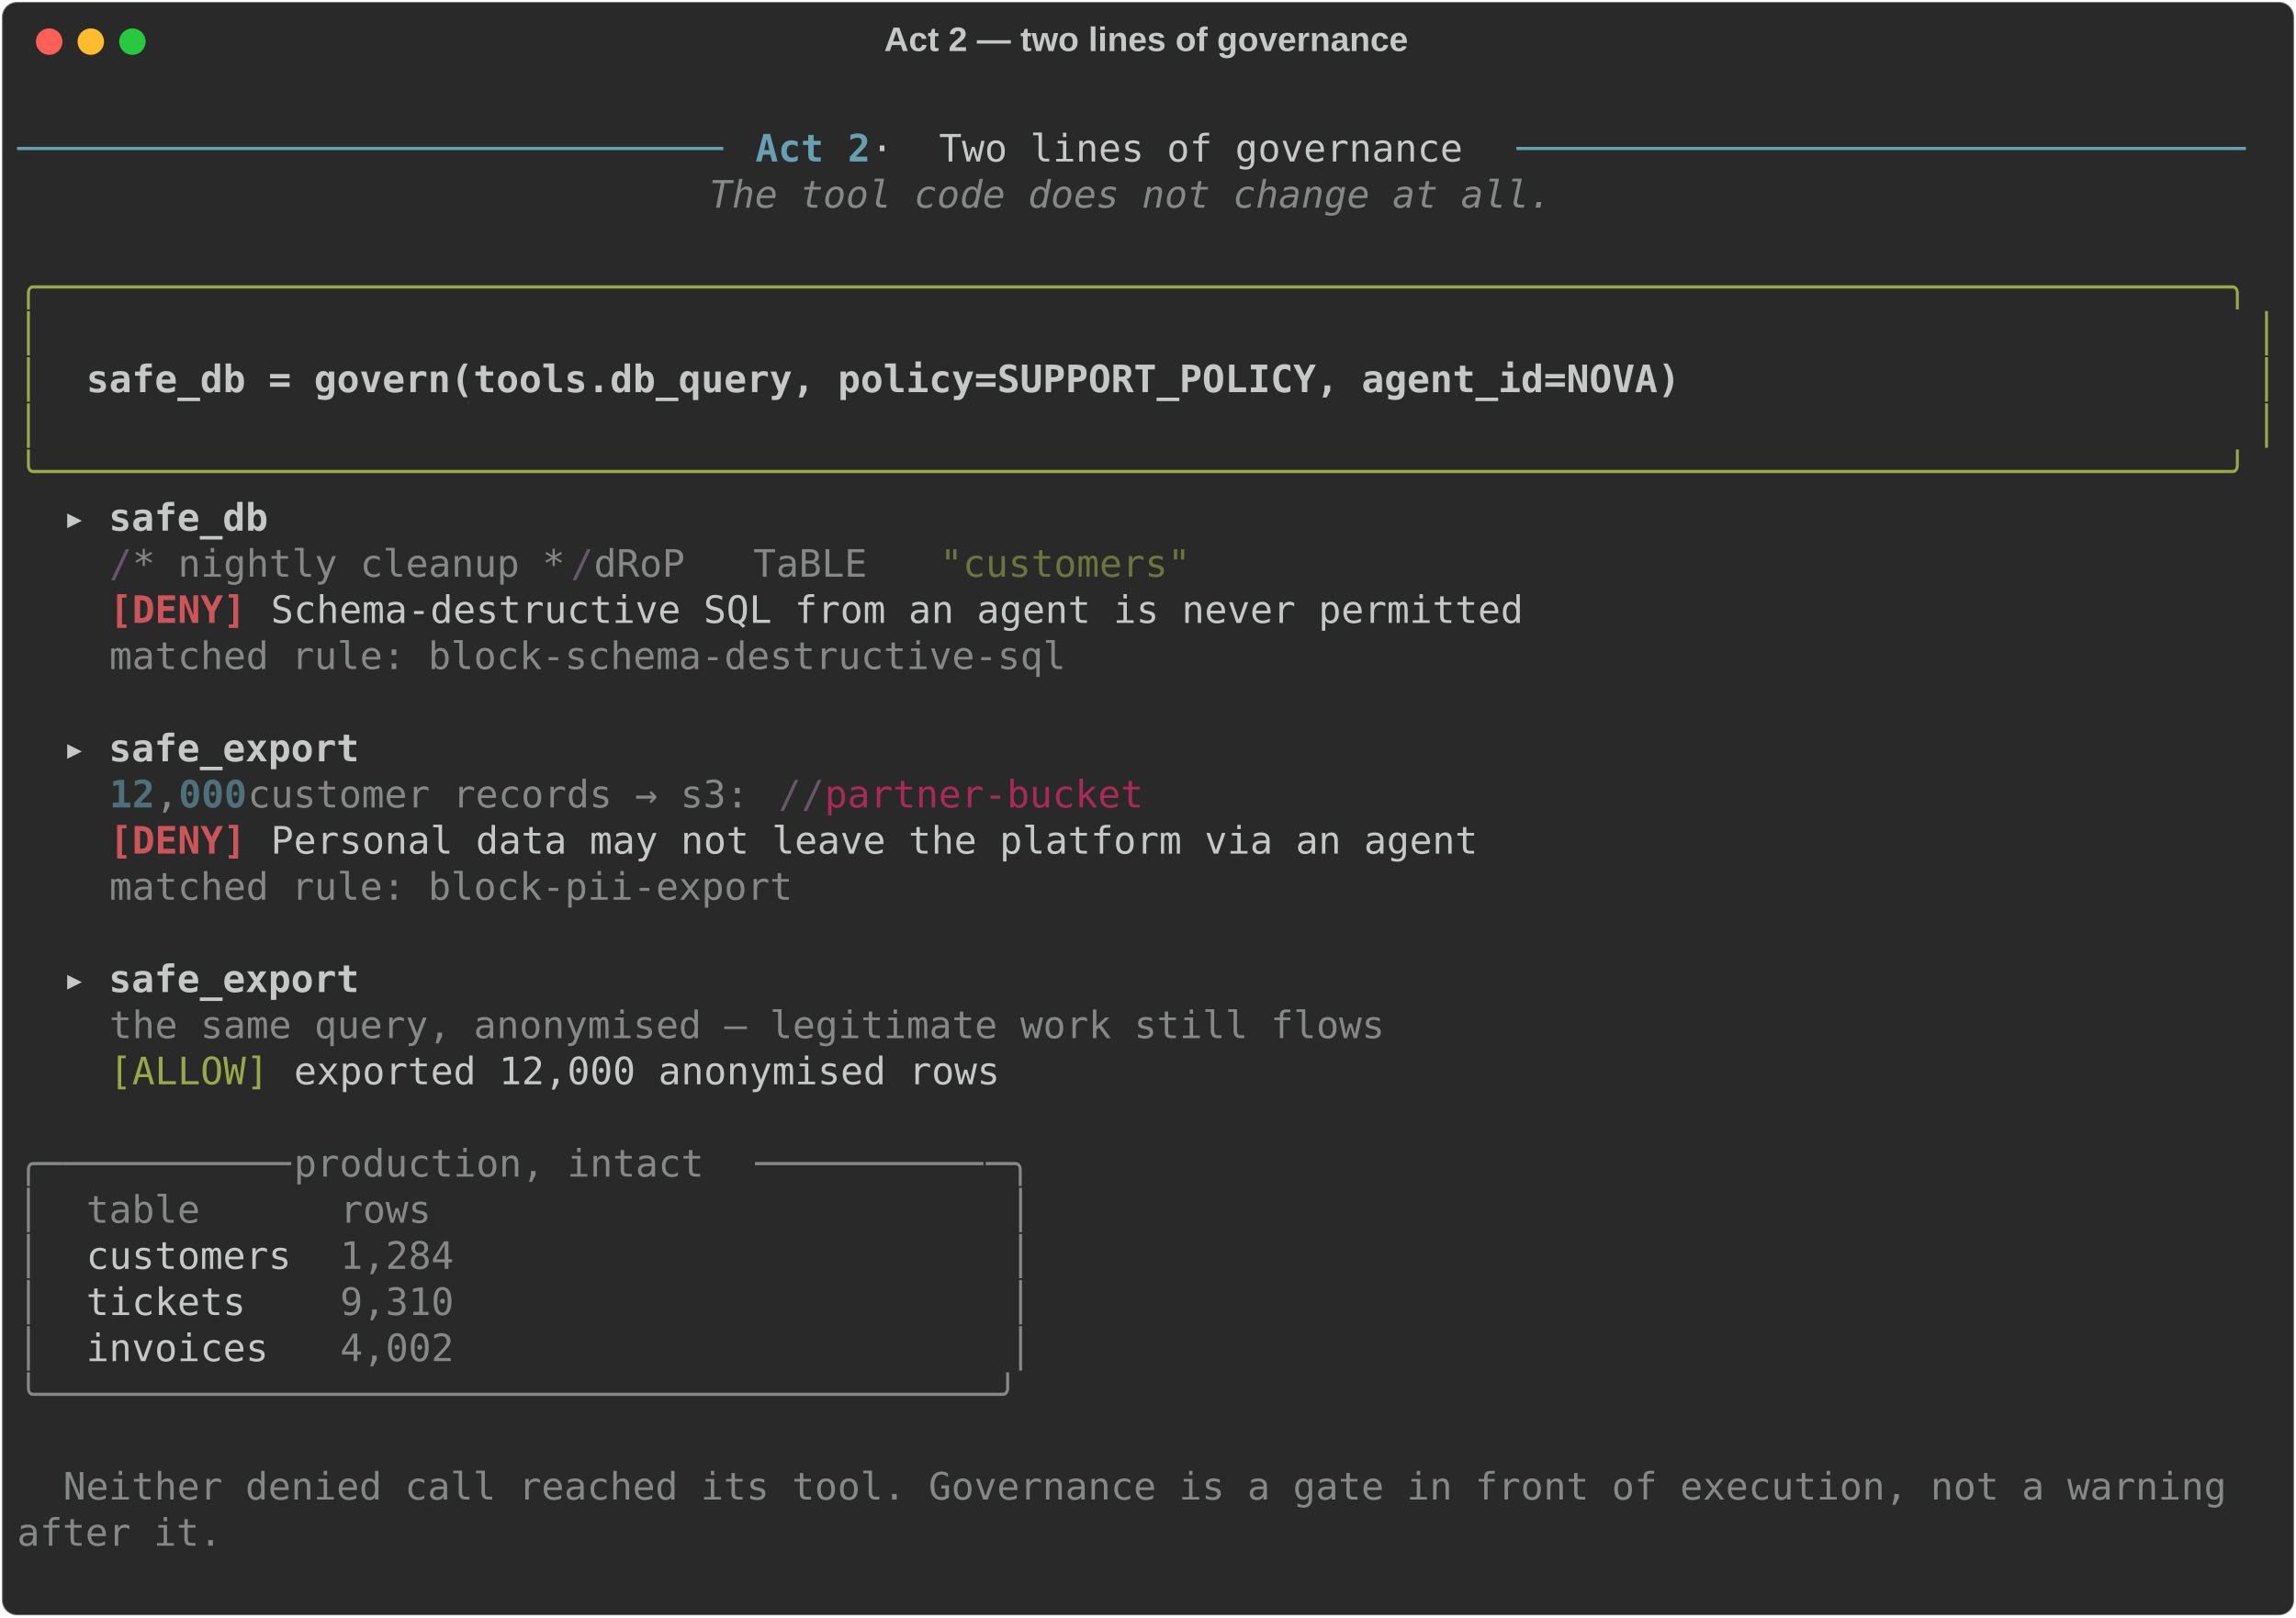
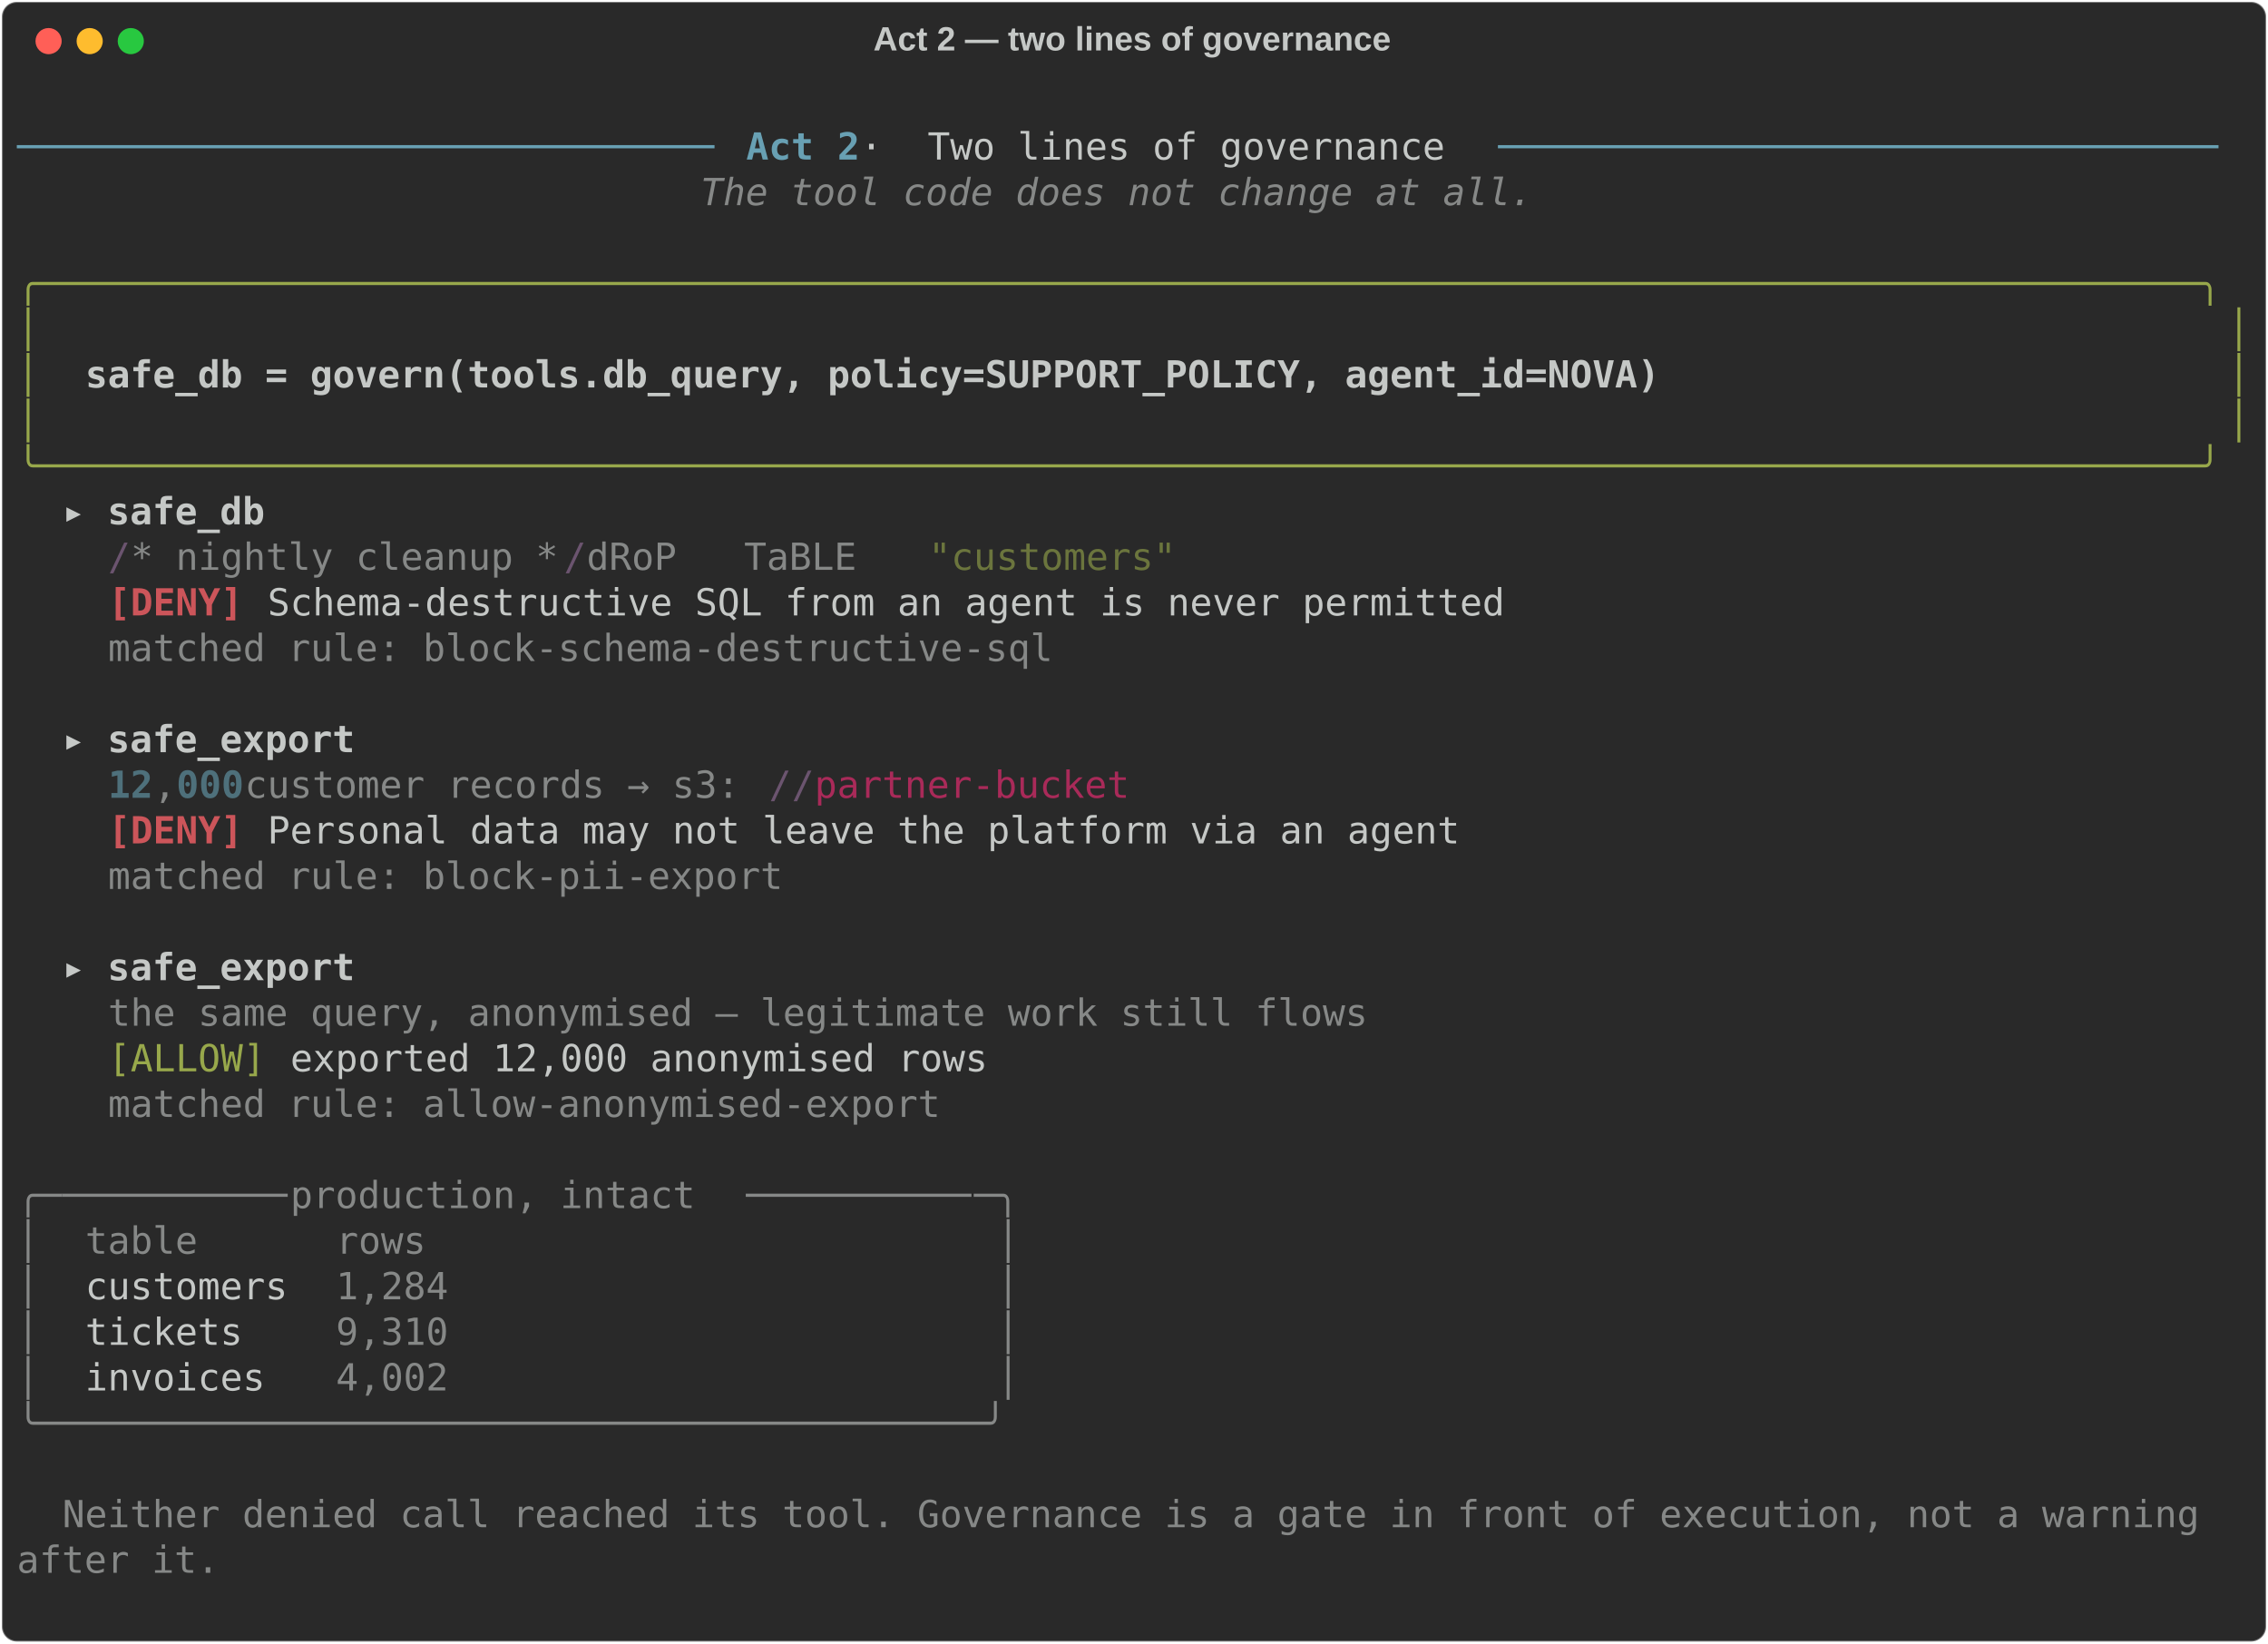
- <svg xmlns="http://www.w3.org/2000/svg" class="rich-terminal" viewBox="0 0 1214 855.2">
+ <svg xmlns="http://www.w3.org/2000/svg" class="rich-terminal" viewBox="0 0 1214 879.6">
  <style>

    @font-face {
        font-family: "Fira Code";
        src: local("FiraCode-Regular"),
                url("https://cdnjs.cloudflare.com/ajax/libs/firacode/6.2.0/woff2/FiraCode-Regular.woff2") format("woff2"),
                url("https://cdnjs.cloudflare.com/ajax/libs/firacode/6.2.0/woff/FiraCode-Regular.woff") format("woff");
        font-style: normal;
        font-weight: 400;
    }
    @font-face {
        font-family: "Fira Code";
        src: local("FiraCode-Bold"),
                url("https://cdnjs.cloudflare.com/ajax/libs/firacode/6.2.0/woff2/FiraCode-Bold.woff2") format("woff2"),
                url("https://cdnjs.cloudflare.com/ajax/libs/firacode/6.2.0/woff/FiraCode-Bold.woff") format("woff");
        font-style: bold;
        font-weight: 700;
    }

-     .terminal-895207934-matrix {
+     .terminal-3290033515-matrix {
        font-family: Fira Code, monospace;
        font-size: 20px;
        line-height: 24.4px;
        font-variant-east-asian: full-width;
    }

-     .terminal-895207934-title {
+     .terminal-3290033515-title {
        font-size: 18px;
        font-weight: bold;
        font-family: arial;
    }

-     .terminal-895207934-r1 { fill: #c5c8c6 }
- .terminal-895207934-r2 { fill: #68a0b3 }
- .terminal-895207934-r3 { fill: #68a0b3;font-weight: bold }
- .terminal-895207934-r4 { fill: #868887;font-style: italic; }
- .terminal-895207934-r5 { fill: #98a84b }
- .terminal-895207934-r6 { fill: #c5c8c6;font-weight: bold }
- .terminal-895207934-r7 { fill: #6b546f }
- .terminal-895207934-r8 { fill: #868887 }
- .terminal-895207934-r9 { fill: #6b753d }
- .terminal-895207934-r10 { fill: #cc555a;font-weight: bold }
- .terminal-895207934-r11 { fill: #4e707b;font-weight: bold }
- .terminal-895207934-r12 { fill: #a92a59 }
+     .terminal-3290033515-r1 { fill: #c5c8c6 }
+ .terminal-3290033515-r2 { fill: #68a0b3 }
+ .terminal-3290033515-r3 { fill: #68a0b3;font-weight: bold }
+ .terminal-3290033515-r4 { fill: #868887;font-style: italic; }
+ .terminal-3290033515-r5 { fill: #98a84b }
+ .terminal-3290033515-r6 { fill: #c5c8c6;font-weight: bold }
+ .terminal-3290033515-r7 { fill: #6b546f }
+ .terminal-3290033515-r8 { fill: #868887 }
+ .terminal-3290033515-r9 { fill: #6b753d }
+ .terminal-3290033515-r10 { fill: #cc555a;font-weight: bold }
+ .terminal-3290033515-r11 { fill: #4e707b;font-weight: bold }
+ .terminal-3290033515-r12 { fill: #a92a59 }
    </style>
  <defs>
-     <clipPath id="terminal-895207934-clip-terminal">
-       <rect x="0" y="0" width="1194.6" height="804.2" />
-     </clipPath>
-     <clipPath id="terminal-895207934-line-0">
+     <clipPath id="terminal-3290033515-clip-terminal">
+       <rect x="0" y="0" width="1194.6" height="828.6" />
+     </clipPath>
+     <clipPath id="terminal-3290033515-line-0">
      <rect x="0" y="1.5" width="1195.6" height="24.65" />
    </clipPath>
-     <clipPath id="terminal-895207934-line-1">
+     <clipPath id="terminal-3290033515-line-1">
      <rect x="0" y="25.9" width="1195.6" height="24.65" />
    </clipPath>
-     <clipPath id="terminal-895207934-line-2">
+     <clipPath id="terminal-3290033515-line-2">
      <rect x="0" y="50.3" width="1195.6" height="24.65" />
    </clipPath>
-     <clipPath id="terminal-895207934-line-3">
+     <clipPath id="terminal-3290033515-line-3">
      <rect x="0" y="74.7" width="1195.6" height="24.65" />
    </clipPath>
-     <clipPath id="terminal-895207934-line-4">
+     <clipPath id="terminal-3290033515-line-4">
      <rect x="0" y="99.1" width="1195.6" height="24.65" />
    </clipPath>
-     <clipPath id="terminal-895207934-line-5">
+     <clipPath id="terminal-3290033515-line-5">
      <rect x="0" y="123.5" width="1195.6" height="24.65" />
    </clipPath>
-     <clipPath id="terminal-895207934-line-6">
+     <clipPath id="terminal-3290033515-line-6">
      <rect x="0" y="147.9" width="1195.6" height="24.65" />
    </clipPath>
-     <clipPath id="terminal-895207934-line-7">
+     <clipPath id="terminal-3290033515-line-7">
      <rect x="0" y="172.3" width="1195.6" height="24.65" />
    </clipPath>
-     <clipPath id="terminal-895207934-line-8">
+     <clipPath id="terminal-3290033515-line-8">
      <rect x="0" y="196.7" width="1195.6" height="24.65" />
    </clipPath>
-     <clipPath id="terminal-895207934-line-9">
+     <clipPath id="terminal-3290033515-line-9">
      <rect x="0" y="221.1" width="1195.6" height="24.65" />
    </clipPath>
-     <clipPath id="terminal-895207934-line-10">
+     <clipPath id="terminal-3290033515-line-10">
      <rect x="0" y="245.5" width="1195.6" height="24.65" />
    </clipPath>
-     <clipPath id="terminal-895207934-line-11">
+     <clipPath id="terminal-3290033515-line-11">
      <rect x="0" y="269.9" width="1195.6" height="24.65" />
    </clipPath>
-     <clipPath id="terminal-895207934-line-12">
+     <clipPath id="terminal-3290033515-line-12">
      <rect x="0" y="294.3" width="1195.6" height="24.65" />
    </clipPath>
-     <clipPath id="terminal-895207934-line-13">
+     <clipPath id="terminal-3290033515-line-13">
      <rect x="0" y="318.7" width="1195.6" height="24.65" />
    </clipPath>
-     <clipPath id="terminal-895207934-line-14">
+     <clipPath id="terminal-3290033515-line-14">
      <rect x="0" y="343.1" width="1195.6" height="24.65" />
    </clipPath>
-     <clipPath id="terminal-895207934-line-15">
+     <clipPath id="terminal-3290033515-line-15">
      <rect x="0" y="367.5" width="1195.6" height="24.65" />
    </clipPath>
-     <clipPath id="terminal-895207934-line-16">
+     <clipPath id="terminal-3290033515-line-16">
      <rect x="0" y="391.9" width="1195.6" height="24.65" />
    </clipPath>
-     <clipPath id="terminal-895207934-line-17">
+     <clipPath id="terminal-3290033515-line-17">
      <rect x="0" y="416.3" width="1195.6" height="24.65" />
    </clipPath>
-     <clipPath id="terminal-895207934-line-18">
+     <clipPath id="terminal-3290033515-line-18">
      <rect x="0" y="440.7" width="1195.6" height="24.65" />
    </clipPath>
-     <clipPath id="terminal-895207934-line-19">
+     <clipPath id="terminal-3290033515-line-19">
      <rect x="0" y="465.1" width="1195.6" height="24.65" />
    </clipPath>
-     <clipPath id="terminal-895207934-line-20">
+     <clipPath id="terminal-3290033515-line-20">
      <rect x="0" y="489.5" width="1195.6" height="24.65" />
    </clipPath>
-     <clipPath id="terminal-895207934-line-21">
+     <clipPath id="terminal-3290033515-line-21">
      <rect x="0" y="513.9" width="1195.6" height="24.65" />
    </clipPath>
-     <clipPath id="terminal-895207934-line-22">
+     <clipPath id="terminal-3290033515-line-22">
      <rect x="0" y="538.3" width="1195.6" height="24.65" />
    </clipPath>
-     <clipPath id="terminal-895207934-line-23">
+     <clipPath id="terminal-3290033515-line-23">
      <rect x="0" y="562.7" width="1195.6" height="24.65" />
    </clipPath>
-     <clipPath id="terminal-895207934-line-24">
+     <clipPath id="terminal-3290033515-line-24">
      <rect x="0" y="587.1" width="1195.6" height="24.65" />
    </clipPath>
-     <clipPath id="terminal-895207934-line-25">
+     <clipPath id="terminal-3290033515-line-25">
      <rect x="0" y="611.5" width="1195.6" height="24.65" />
    </clipPath>
-     <clipPath id="terminal-895207934-line-26">
+     <clipPath id="terminal-3290033515-line-26">
      <rect x="0" y="635.9" width="1195.6" height="24.65" />
    </clipPath>
-     <clipPath id="terminal-895207934-line-27">
+     <clipPath id="terminal-3290033515-line-27">
      <rect x="0" y="660.3" width="1195.6" height="24.65" />
    </clipPath>
-     <clipPath id="terminal-895207934-line-28">
+     <clipPath id="terminal-3290033515-line-28">
      <rect x="0" y="684.7" width="1195.6" height="24.65" />
    </clipPath>
-     <clipPath id="terminal-895207934-line-29">
+     <clipPath id="terminal-3290033515-line-29">
      <rect x="0" y="709.1" width="1195.6" height="24.65" />
    </clipPath>
-     <clipPath id="terminal-895207934-line-30">
+     <clipPath id="terminal-3290033515-line-30">
      <rect x="0" y="733.5" width="1195.6" height="24.65" />
    </clipPath>
-     <clipPath id="terminal-895207934-line-31">
+     <clipPath id="terminal-3290033515-line-31">
      <rect x="0" y="757.9" width="1195.6" height="24.65" />
    </clipPath>
+     <clipPath id="terminal-3290033515-line-32">
+       <rect x="0" y="782.3" width="1195.6" height="24.65" />
+     </clipPath>
  </defs>
-   <rect fill="#292929" stroke="rgba(255,255,255,0.35)" stroke-width="1" x="1" y="1" width="1212" height="853.2" rx="8" />
-   <text class="terminal-895207934-title" fill="#c5c8c6" text-anchor="middle" x="606" y="27">Act 2 — two lines of governance</text>
+   <rect fill="#292929" stroke="rgba(255,255,255,0.35)" stroke-width="1" x="1" y="1" width="1212" height="877.6" rx="8" />
+   <text class="terminal-3290033515-title" fill="#c5c8c6" text-anchor="middle" x="606" y="27">Act 2 — two lines of governance</text>
  <g transform="translate(26,22)">
    <circle cx="0" cy="0" r="7" fill="#ff5f57" />
    <circle cx="22" cy="0" r="7" fill="#febc2e" />
    <circle cx="44" cy="0" r="7" fill="#28c840" />
  </g>
-   <g transform="translate(9, 41)" clip-path="url(#terminal-895207934-clip-terminal)">
-     <g class="terminal-895207934-matrix">
-       <text class="terminal-895207934-r1" x="1195.6" y="20" textLength="12.2" clip-path="url(#terminal-895207934-line-0)">
- </text>
-       <text class="terminal-895207934-r2" x="0" y="44.4" textLength="390.4" clip-path="url(#terminal-895207934-line-1)">─────────────────────────────── </text>
-       <text class="terminal-895207934-r3" x="390.4" y="44.4" textLength="48.8" clip-path="url(#terminal-895207934-line-1)">Act </text>
-       <text class="terminal-895207934-r3" x="439.2" y="44.4" textLength="12.2" clip-path="url(#terminal-895207934-line-1)">2</text>
-       <text class="terminal-895207934-r1" x="451.4" y="44.4" textLength="341.6" clip-path="url(#terminal-895207934-line-1)">  ·  Two lines of governance</text>
-       <text class="terminal-895207934-r2" x="793" y="44.4" textLength="402.6" clip-path="url(#terminal-895207934-line-1)"> ────────────────────────────────</text>
-       <text class="terminal-895207934-r1" x="1195.6" y="44.4" textLength="12.2" clip-path="url(#terminal-895207934-line-1)">
- </text>
-       <text class="terminal-895207934-r4" x="366" y="68.8" textLength="451.4" clip-path="url(#terminal-895207934-line-2)">The tool code does not change at all.</text>
-       <text class="terminal-895207934-r1" x="1195.6" y="68.8" textLength="12.2" clip-path="url(#terminal-895207934-line-2)">
- </text>
-       <text class="terminal-895207934-r1" x="1195.6" y="93.2" textLength="12.2" clip-path="url(#terminal-895207934-line-3)">
- </text>
-       <text class="terminal-895207934-r5" x="0" y="117.6" textLength="1195.6" clip-path="url(#terminal-895207934-line-4)">╭────────────────────────────────────────────────────────────────────────────────────────────────╮</text>
-       <text class="terminal-895207934-r1" x="1195.6" y="117.6" textLength="12.2" clip-path="url(#terminal-895207934-line-4)">
- </text>
-       <text class="terminal-895207934-r5" x="0" y="142" textLength="12.2" clip-path="url(#terminal-895207934-line-5)">│</text>
-       <text class="terminal-895207934-r5" x="1183.4" y="142" textLength="12.2" clip-path="url(#terminal-895207934-line-5)">│</text>
-       <text class="terminal-895207934-r1" x="1195.6" y="142" textLength="12.2" clip-path="url(#terminal-895207934-line-5)">
- </text>
-       <text class="terminal-895207934-r5" x="0" y="166.4" textLength="12.2" clip-path="url(#terminal-895207934-line-6)">│</text>
-       <text class="terminal-895207934-r6" x="36.6" y="166.4" textLength="854" clip-path="url(#terminal-895207934-line-6)">safe_db = govern(tools.db_query, policy=SUPPORT_POLICY, agent_id=NOVA)</text>
-       <text class="terminal-895207934-r5" x="1183.4" y="166.4" textLength="12.2" clip-path="url(#terminal-895207934-line-6)">│</text>
-       <text class="terminal-895207934-r1" x="1195.6" y="166.4" textLength="12.2" clip-path="url(#terminal-895207934-line-6)">
- </text>
-       <text class="terminal-895207934-r5" x="0" y="190.8" textLength="12.2" clip-path="url(#terminal-895207934-line-7)">│</text>
-       <text class="terminal-895207934-r5" x="1183.4" y="190.8" textLength="12.2" clip-path="url(#terminal-895207934-line-7)">│</text>
-       <text class="terminal-895207934-r1" x="1195.6" y="190.8" textLength="12.2" clip-path="url(#terminal-895207934-line-7)">
- </text>
-       <text class="terminal-895207934-r5" x="0" y="215.2" textLength="1195.6" clip-path="url(#terminal-895207934-line-8)">╰────────────────────────────────────────────────────────────────────────────────────────────────╯</text>
-       <text class="terminal-895207934-r1" x="1195.6" y="215.2" textLength="12.2" clip-path="url(#terminal-895207934-line-8)">
- </text>
-       <text class="terminal-895207934-r6" x="24.4" y="239.6" textLength="109.8" clip-path="url(#terminal-895207934-line-9)">▸ safe_db</text>
-       <text class="terminal-895207934-r1" x="1195.6" y="239.6" textLength="12.2" clip-path="url(#terminal-895207934-line-9)">
- </text>
-       <text class="terminal-895207934-r7" x="48.8" y="264" textLength="12.2" clip-path="url(#terminal-895207934-line-10)">/</text>
-       <text class="terminal-895207934-r8" x="61" y="264" textLength="231.8" clip-path="url(#terminal-895207934-line-10)">* nightly cleanup *</text>
-       <text class="terminal-895207934-r7" x="292.8" y="264" textLength="12.2" clip-path="url(#terminal-895207934-line-10)">/</text>
-       <text class="terminal-895207934-r8" x="305" y="264" textLength="183" clip-path="url(#terminal-895207934-line-10)"> dRoP   TaBLE  </text>
-       <text class="terminal-895207934-r9" x="488" y="264" textLength="134.2" clip-path="url(#terminal-895207934-line-10)">"customers"</text>
-       <text class="terminal-895207934-r1" x="1195.6" y="264" textLength="12.2" clip-path="url(#terminal-895207934-line-10)">
- </text>
-       <text class="terminal-895207934-r10" x="48.8" y="288.4" textLength="85.4" clip-path="url(#terminal-895207934-line-11)">[DENY] </text>
-       <text class="terminal-895207934-r1" x="134.2" y="288.4" textLength="671" clip-path="url(#terminal-895207934-line-11)">Schema-destructive SQL from an agent is never permitted</text>
-       <text class="terminal-895207934-r1" x="1195.6" y="288.4" textLength="12.2" clip-path="url(#terminal-895207934-line-11)">
- </text>
-       <text class="terminal-895207934-r8" x="48.8" y="312.8" textLength="610" clip-path="url(#terminal-895207934-line-12)">        matched rule: block-schema-destructive-sql</text>
-       <text class="terminal-895207934-r1" x="1195.6" y="312.8" textLength="12.2" clip-path="url(#terminal-895207934-line-12)">
- </text>
-       <text class="terminal-895207934-r1" x="1195.6" y="337.2" textLength="12.2" clip-path="url(#terminal-895207934-line-13)">
- </text>
-       <text class="terminal-895207934-r6" x="24.4" y="361.6" textLength="158.6" clip-path="url(#terminal-895207934-line-14)">▸ safe_export</text>
-       <text class="terminal-895207934-r1" x="1195.6" y="361.6" textLength="12.2" clip-path="url(#terminal-895207934-line-14)">
- </text>
-       <text class="terminal-895207934-r11" x="48.8" y="386" textLength="24.4" clip-path="url(#terminal-895207934-line-15)">12</text>
-       <text class="terminal-895207934-r8" x="73.2" y="386" textLength="12.2" clip-path="url(#terminal-895207934-line-15)">,</text>
-       <text class="terminal-895207934-r11" x="85.4" y="386" textLength="36.6" clip-path="url(#terminal-895207934-line-15)">000</text>
-       <text class="terminal-895207934-r8" x="122" y="386" textLength="280.6" clip-path="url(#terminal-895207934-line-15)"> customer records → s3:</text>
-       <text class="terminal-895207934-r7" x="402.6" y="386" textLength="12.2" clip-path="url(#terminal-895207934-line-15)">/</text>
-       <text class="terminal-895207934-r7" x="414.8" y="386" textLength="12.2" clip-path="url(#terminal-895207934-line-15)">/</text>
-       <text class="terminal-895207934-r12" x="427" y="386" textLength="170.8" clip-path="url(#terminal-895207934-line-15)">partner-bucket</text>
-       <text class="terminal-895207934-r1" x="1195.6" y="386" textLength="12.2" clip-path="url(#terminal-895207934-line-15)">
- </text>
-       <text class="terminal-895207934-r10" x="48.8" y="410.4" textLength="85.4" clip-path="url(#terminal-895207934-line-16)">[DENY] </text>
-       <text class="terminal-895207934-r1" x="134.2" y="410.4" textLength="646.6" clip-path="url(#terminal-895207934-line-16)">Personal data may not leave the platform via an agent</text>
-       <text class="terminal-895207934-r1" x="1195.6" y="410.4" textLength="12.2" clip-path="url(#terminal-895207934-line-16)">
- </text>
-       <text class="terminal-895207934-r8" x="48.8" y="434.8" textLength="463.6" clip-path="url(#terminal-895207934-line-17)">        matched rule: block-pii-export</text>
-       <text class="terminal-895207934-r1" x="1195.6" y="434.8" textLength="12.2" clip-path="url(#terminal-895207934-line-17)">
- </text>
-       <text class="terminal-895207934-r1" x="1195.6" y="459.2" textLength="12.2" clip-path="url(#terminal-895207934-line-18)">
- </text>
-       <text class="terminal-895207934-r6" x="24.4" y="483.6" textLength="158.6" clip-path="url(#terminal-895207934-line-19)">▸ safe_export</text>
-       <text class="terminal-895207934-r1" x="1195.6" y="483.6" textLength="12.2" clip-path="url(#terminal-895207934-line-19)">
- </text>
-       <text class="terminal-895207934-r8" x="48.8" y="508" textLength="683.2" clip-path="url(#terminal-895207934-line-20)">the same query, anonymised — legitimate work still flows</text>
-       <text class="terminal-895207934-r1" x="1195.6" y="508" textLength="12.2" clip-path="url(#terminal-895207934-line-20)">
- </text>
-       <text class="terminal-895207934-r5" x="48.8" y="532.4" textLength="97.6" clip-path="url(#terminal-895207934-line-21)">[ALLOW] </text>
-       <text class="terminal-895207934-r1" x="146.4" y="532.4" textLength="378.2" clip-path="url(#terminal-895207934-line-21)">exported 12,000 anonymised rows</text>
-       <text class="terminal-895207934-r1" x="1195.6" y="532.4" textLength="12.2" clip-path="url(#terminal-895207934-line-21)">
- </text>
-       <text class="terminal-895207934-r1" x="1195.6" y="556.8" textLength="12.2" clip-path="url(#terminal-895207934-line-22)">
- </text>
-       <text class="terminal-895207934-r8" x="0" y="581.2" textLength="24.4" clip-path="url(#terminal-895207934-line-23)">╭─</text>
-       <text class="terminal-895207934-r8" x="24.4" y="581.2" textLength="122" clip-path="url(#terminal-895207934-line-23)">──────────</text>
-       <text class="terminal-895207934-r8" x="146.4" y="581.2" textLength="244" clip-path="url(#terminal-895207934-line-23)"> production, intact </text>
-       <text class="terminal-895207934-r8" x="390.4" y="581.2" textLength="122" clip-path="url(#terminal-895207934-line-23)">──────────</text>
-       <text class="terminal-895207934-r8" x="512.4" y="581.2" textLength="24.4" clip-path="url(#terminal-895207934-line-23)">─╮</text>
-       <text class="terminal-895207934-r1" x="1195.6" y="581.2" textLength="12.2" clip-path="url(#terminal-895207934-line-23)">
- </text>
-       <text class="terminal-895207934-r8" x="0" y="605.6" textLength="12.2" clip-path="url(#terminal-895207934-line-24)">│</text>
-       <text class="terminal-895207934-r8" x="36.6" y="605.6" textLength="109.8" clip-path="url(#terminal-895207934-line-24)">table    </text>
-       <text class="terminal-895207934-r8" x="170.8" y="605.6" textLength="61" clip-path="url(#terminal-895207934-line-24)"> rows</text>
-       <text class="terminal-895207934-r8" x="524.6" y="605.6" textLength="12.2" clip-path="url(#terminal-895207934-line-24)">│</text>
-       <text class="terminal-895207934-r1" x="1195.6" y="605.6" textLength="12.2" clip-path="url(#terminal-895207934-line-24)">
- </text>
-       <text class="terminal-895207934-r8" x="0" y="630" textLength="12.2" clip-path="url(#terminal-895207934-line-25)">│</text>
-       <text class="terminal-895207934-r1" x="36.6" y="630" textLength="109.8" clip-path="url(#terminal-895207934-line-25)">customers</text>
-       <text class="terminal-895207934-r8" x="170.8" y="630" textLength="61" clip-path="url(#terminal-895207934-line-25)">1,284</text>
-       <text class="terminal-895207934-r8" x="524.6" y="630" textLength="12.2" clip-path="url(#terminal-895207934-line-25)">│</text>
-       <text class="terminal-895207934-r1" x="1195.6" y="630" textLength="12.2" clip-path="url(#terminal-895207934-line-25)">
- </text>
-       <text class="terminal-895207934-r8" x="0" y="654.4" textLength="12.2" clip-path="url(#terminal-895207934-line-26)">│</text>
-       <text class="terminal-895207934-r1" x="36.6" y="654.4" textLength="109.8" clip-path="url(#terminal-895207934-line-26)">tickets  </text>
-       <text class="terminal-895207934-r8" x="170.8" y="654.4" textLength="61" clip-path="url(#terminal-895207934-line-26)">9,310</text>
-       <text class="terminal-895207934-r8" x="524.6" y="654.4" textLength="12.2" clip-path="url(#terminal-895207934-line-26)">│</text>
-       <text class="terminal-895207934-r1" x="1195.6" y="654.4" textLength="12.2" clip-path="url(#terminal-895207934-line-26)">
- </text>
-       <text class="terminal-895207934-r8" x="0" y="678.8" textLength="12.2" clip-path="url(#terminal-895207934-line-27)">│</text>
-       <text class="terminal-895207934-r1" x="36.6" y="678.8" textLength="109.8" clip-path="url(#terminal-895207934-line-27)">invoices </text>
-       <text class="terminal-895207934-r8" x="170.8" y="678.8" textLength="61" clip-path="url(#terminal-895207934-line-27)">4,002</text>
-       <text class="terminal-895207934-r8" x="524.6" y="678.8" textLength="12.2" clip-path="url(#terminal-895207934-line-27)">│</text>
-       <text class="terminal-895207934-r1" x="1195.6" y="678.8" textLength="12.2" clip-path="url(#terminal-895207934-line-27)">
- </text>
-       <text class="terminal-895207934-r8" x="0" y="703.2" textLength="536.8" clip-path="url(#terminal-895207934-line-28)">╰──────────────────────────────────────────╯</text>
-       <text class="terminal-895207934-r1" x="1195.6" y="703.2" textLength="12.2" clip-path="url(#terminal-895207934-line-28)">
- </text>
-       <text class="terminal-895207934-r1" x="1195.6" y="727.6" textLength="12.2" clip-path="url(#terminal-895207934-line-29)">
- </text>
-       <text class="terminal-895207934-r8" x="24.4" y="752" textLength="1171.2" clip-path="url(#terminal-895207934-line-30)">Neither denied call reached its tool. Governance is a gate in front of execution, not a warning </text>
-       <text class="terminal-895207934-r1" x="1195.6" y="752" textLength="12.2" clip-path="url(#terminal-895207934-line-30)">
- </text>
-       <text class="terminal-895207934-r8" x="0" y="776.4" textLength="109.8" clip-path="url(#terminal-895207934-line-31)">after it.</text>
-       <text class="terminal-895207934-r1" x="1195.6" y="776.4" textLength="12.2" clip-path="url(#terminal-895207934-line-31)">
- </text>
-       <text class="terminal-895207934-r1" x="1195.6" y="800.8" textLength="12.2" clip-path="url(#terminal-895207934-line-32)">
+   <g transform="translate(9, 41)" clip-path="url(#terminal-3290033515-clip-terminal)">
+     <g class="terminal-3290033515-matrix">
+       <text class="terminal-3290033515-r1" x="1195.6" y="20" textLength="12.2" clip-path="url(#terminal-3290033515-line-0)">
+ </text>
+       <text class="terminal-3290033515-r2" x="0" y="44.4" textLength="390.4" clip-path="url(#terminal-3290033515-line-1)">─────────────────────────────── </text>
+       <text class="terminal-3290033515-r3" x="390.4" y="44.4" textLength="48.8" clip-path="url(#terminal-3290033515-line-1)">Act </text>
+       <text class="terminal-3290033515-r3" x="439.2" y="44.4" textLength="12.2" clip-path="url(#terminal-3290033515-line-1)">2</text>
+       <text class="terminal-3290033515-r1" x="451.4" y="44.4" textLength="341.6" clip-path="url(#terminal-3290033515-line-1)">  ·  Two lines of governance</text>
+       <text class="terminal-3290033515-r2" x="793" y="44.4" textLength="402.6" clip-path="url(#terminal-3290033515-line-1)"> ────────────────────────────────</text>
+       <text class="terminal-3290033515-r1" x="1195.6" y="44.4" textLength="12.2" clip-path="url(#terminal-3290033515-line-1)">
+ </text>
+       <text class="terminal-3290033515-r4" x="366" y="68.8" textLength="451.4" clip-path="url(#terminal-3290033515-line-2)">The tool code does not change at all.</text>
+       <text class="terminal-3290033515-r1" x="1195.6" y="68.8" textLength="12.2" clip-path="url(#terminal-3290033515-line-2)">
+ </text>
+       <text class="terminal-3290033515-r1" x="1195.6" y="93.2" textLength="12.2" clip-path="url(#terminal-3290033515-line-3)">
+ </text>
+       <text class="terminal-3290033515-r5" x="0" y="117.6" textLength="1195.6" clip-path="url(#terminal-3290033515-line-4)">╭────────────────────────────────────────────────────────────────────────────────────────────────╮</text>
+       <text class="terminal-3290033515-r1" x="1195.6" y="117.6" textLength="12.2" clip-path="url(#terminal-3290033515-line-4)">
+ </text>
+       <text class="terminal-3290033515-r5" x="0" y="142" textLength="12.2" clip-path="url(#terminal-3290033515-line-5)">│</text>
+       <text class="terminal-3290033515-r5" x="1183.4" y="142" textLength="12.2" clip-path="url(#terminal-3290033515-line-5)">│</text>
+       <text class="terminal-3290033515-r1" x="1195.6" y="142" textLength="12.2" clip-path="url(#terminal-3290033515-line-5)">
+ </text>
+       <text class="terminal-3290033515-r5" x="0" y="166.4" textLength="12.2" clip-path="url(#terminal-3290033515-line-6)">│</text>
+       <text class="terminal-3290033515-r6" x="36.6" y="166.4" textLength="854" clip-path="url(#terminal-3290033515-line-6)">safe_db = govern(tools.db_query, policy=SUPPORT_POLICY, agent_id=NOVA)</text>
+       <text class="terminal-3290033515-r5" x="1183.4" y="166.4" textLength="12.2" clip-path="url(#terminal-3290033515-line-6)">│</text>
+       <text class="terminal-3290033515-r1" x="1195.6" y="166.4" textLength="12.2" clip-path="url(#terminal-3290033515-line-6)">
+ </text>
+       <text class="terminal-3290033515-r5" x="0" y="190.8" textLength="12.2" clip-path="url(#terminal-3290033515-line-7)">│</text>
+       <text class="terminal-3290033515-r5" x="1183.4" y="190.8" textLength="12.2" clip-path="url(#terminal-3290033515-line-7)">│</text>
+       <text class="terminal-3290033515-r1" x="1195.6" y="190.8" textLength="12.2" clip-path="url(#terminal-3290033515-line-7)">
+ </text>
+       <text class="terminal-3290033515-r5" x="0" y="215.2" textLength="1195.6" clip-path="url(#terminal-3290033515-line-8)">╰────────────────────────────────────────────────────────────────────────────────────────────────╯</text>
+       <text class="terminal-3290033515-r1" x="1195.6" y="215.2" textLength="12.2" clip-path="url(#terminal-3290033515-line-8)">
+ </text>
+       <text class="terminal-3290033515-r6" x="24.4" y="239.6" textLength="109.8" clip-path="url(#terminal-3290033515-line-9)">▸ safe_db</text>
+       <text class="terminal-3290033515-r1" x="1195.6" y="239.6" textLength="12.2" clip-path="url(#terminal-3290033515-line-9)">
+ </text>
+       <text class="terminal-3290033515-r7" x="48.8" y="264" textLength="12.2" clip-path="url(#terminal-3290033515-line-10)">/</text>
+       <text class="terminal-3290033515-r8" x="61" y="264" textLength="231.8" clip-path="url(#terminal-3290033515-line-10)">* nightly cleanup *</text>
+       <text class="terminal-3290033515-r7" x="292.8" y="264" textLength="12.2" clip-path="url(#terminal-3290033515-line-10)">/</text>
+       <text class="terminal-3290033515-r8" x="305" y="264" textLength="183" clip-path="url(#terminal-3290033515-line-10)"> dRoP   TaBLE  </text>
+       <text class="terminal-3290033515-r9" x="488" y="264" textLength="134.2" clip-path="url(#terminal-3290033515-line-10)">"customers"</text>
+       <text class="terminal-3290033515-r1" x="1195.6" y="264" textLength="12.2" clip-path="url(#terminal-3290033515-line-10)">
+ </text>
+       <text class="terminal-3290033515-r10" x="48.8" y="288.4" textLength="85.4" clip-path="url(#terminal-3290033515-line-11)">[DENY] </text>
+       <text class="terminal-3290033515-r1" x="134.2" y="288.4" textLength="671" clip-path="url(#terminal-3290033515-line-11)">Schema-destructive SQL from an agent is never permitted</text>
+       <text class="terminal-3290033515-r1" x="1195.6" y="288.4" textLength="12.2" clip-path="url(#terminal-3290033515-line-11)">
+ </text>
+       <text class="terminal-3290033515-r8" x="48.8" y="312.8" textLength="610" clip-path="url(#terminal-3290033515-line-12)">        matched rule: block-schema-destructive-sql</text>
+       <text class="terminal-3290033515-r1" x="1195.6" y="312.8" textLength="12.2" clip-path="url(#terminal-3290033515-line-12)">
+ </text>
+       <text class="terminal-3290033515-r1" x="1195.6" y="337.2" textLength="12.2" clip-path="url(#terminal-3290033515-line-13)">
+ </text>
+       <text class="terminal-3290033515-r6" x="24.4" y="361.6" textLength="158.6" clip-path="url(#terminal-3290033515-line-14)">▸ safe_export</text>
+       <text class="terminal-3290033515-r1" x="1195.6" y="361.6" textLength="12.2" clip-path="url(#terminal-3290033515-line-14)">
+ </text>
+       <text class="terminal-3290033515-r11" x="48.8" y="386" textLength="24.4" clip-path="url(#terminal-3290033515-line-15)">12</text>
+       <text class="terminal-3290033515-r8" x="73.2" y="386" textLength="12.2" clip-path="url(#terminal-3290033515-line-15)">,</text>
+       <text class="terminal-3290033515-r11" x="85.4" y="386" textLength="36.6" clip-path="url(#terminal-3290033515-line-15)">000</text>
+       <text class="terminal-3290033515-r8" x="122" y="386" textLength="280.6" clip-path="url(#terminal-3290033515-line-15)"> customer records → s3:</text>
+       <text class="terminal-3290033515-r7" x="402.6" y="386" textLength="12.2" clip-path="url(#terminal-3290033515-line-15)">/</text>
+       <text class="terminal-3290033515-r7" x="414.8" y="386" textLength="12.2" clip-path="url(#terminal-3290033515-line-15)">/</text>
+       <text class="terminal-3290033515-r12" x="427" y="386" textLength="170.8" clip-path="url(#terminal-3290033515-line-15)">partner-bucket</text>
+       <text class="terminal-3290033515-r1" x="1195.6" y="386" textLength="12.2" clip-path="url(#terminal-3290033515-line-15)">
+ </text>
+       <text class="terminal-3290033515-r10" x="48.8" y="410.4" textLength="85.4" clip-path="url(#terminal-3290033515-line-16)">[DENY] </text>
+       <text class="terminal-3290033515-r1" x="134.2" y="410.4" textLength="646.6" clip-path="url(#terminal-3290033515-line-16)">Personal data may not leave the platform via an agent</text>
+       <text class="terminal-3290033515-r1" x="1195.6" y="410.4" textLength="12.2" clip-path="url(#terminal-3290033515-line-16)">
+ </text>
+       <text class="terminal-3290033515-r8" x="48.8" y="434.8" textLength="463.6" clip-path="url(#terminal-3290033515-line-17)">        matched rule: block-pii-export</text>
+       <text class="terminal-3290033515-r1" x="1195.6" y="434.8" textLength="12.2" clip-path="url(#terminal-3290033515-line-17)">
+ </text>
+       <text class="terminal-3290033515-r1" x="1195.6" y="459.2" textLength="12.2" clip-path="url(#terminal-3290033515-line-18)">
+ </text>
+       <text class="terminal-3290033515-r6" x="24.4" y="483.6" textLength="158.6" clip-path="url(#terminal-3290033515-line-19)">▸ safe_export</text>
+       <text class="terminal-3290033515-r1" x="1195.6" y="483.6" textLength="12.2" clip-path="url(#terminal-3290033515-line-19)">
+ </text>
+       <text class="terminal-3290033515-r8" x="48.8" y="508" textLength="683.2" clip-path="url(#terminal-3290033515-line-20)">the same query, anonymised — legitimate work still flows</text>
+       <text class="terminal-3290033515-r1" x="1195.6" y="508" textLength="12.2" clip-path="url(#terminal-3290033515-line-20)">
+ </text>
+       <text class="terminal-3290033515-r5" x="48.8" y="532.4" textLength="97.6" clip-path="url(#terminal-3290033515-line-21)">[ALLOW] </text>
+       <text class="terminal-3290033515-r1" x="146.4" y="532.4" textLength="378.2" clip-path="url(#terminal-3290033515-line-21)">exported 12,000 anonymised rows</text>
+       <text class="terminal-3290033515-r1" x="1195.6" y="532.4" textLength="12.2" clip-path="url(#terminal-3290033515-line-21)">
+ </text>
+       <text class="terminal-3290033515-r8" x="48.8" y="556.8" textLength="549" clip-path="url(#terminal-3290033515-line-22)">        matched rule: allow-anonymised-export</text>
+       <text class="terminal-3290033515-r1" x="1195.6" y="556.8" textLength="12.2" clip-path="url(#terminal-3290033515-line-22)">
+ </text>
+       <text class="terminal-3290033515-r1" x="1195.6" y="581.2" textLength="12.2" clip-path="url(#terminal-3290033515-line-23)">
+ </text>
+       <text class="terminal-3290033515-r8" x="0" y="605.6" textLength="24.4" clip-path="url(#terminal-3290033515-line-24)">╭─</text>
+       <text class="terminal-3290033515-r8" x="24.4" y="605.6" textLength="122" clip-path="url(#terminal-3290033515-line-24)">──────────</text>
+       <text class="terminal-3290033515-r8" x="146.4" y="605.6" textLength="244" clip-path="url(#terminal-3290033515-line-24)"> production, intact </text>
+       <text class="terminal-3290033515-r8" x="390.4" y="605.6" textLength="122" clip-path="url(#terminal-3290033515-line-24)">──────────</text>
+       <text class="terminal-3290033515-r8" x="512.4" y="605.6" textLength="24.4" clip-path="url(#terminal-3290033515-line-24)">─╮</text>
+       <text class="terminal-3290033515-r1" x="1195.6" y="605.6" textLength="12.2" clip-path="url(#terminal-3290033515-line-24)">
+ </text>
+       <text class="terminal-3290033515-r8" x="0" y="630" textLength="12.2" clip-path="url(#terminal-3290033515-line-25)">│</text>
+       <text class="terminal-3290033515-r8" x="36.6" y="630" textLength="109.8" clip-path="url(#terminal-3290033515-line-25)">table    </text>
+       <text class="terminal-3290033515-r8" x="170.8" y="630" textLength="61" clip-path="url(#terminal-3290033515-line-25)"> rows</text>
+       <text class="terminal-3290033515-r8" x="524.6" y="630" textLength="12.2" clip-path="url(#terminal-3290033515-line-25)">│</text>
+       <text class="terminal-3290033515-r1" x="1195.6" y="630" textLength="12.2" clip-path="url(#terminal-3290033515-line-25)">
+ </text>
+       <text class="terminal-3290033515-r8" x="0" y="654.4" textLength="12.2" clip-path="url(#terminal-3290033515-line-26)">│</text>
+       <text class="terminal-3290033515-r1" x="36.6" y="654.4" textLength="109.8" clip-path="url(#terminal-3290033515-line-26)">customers</text>
+       <text class="terminal-3290033515-r8" x="170.8" y="654.4" textLength="61" clip-path="url(#terminal-3290033515-line-26)">1,284</text>
+       <text class="terminal-3290033515-r8" x="524.6" y="654.4" textLength="12.2" clip-path="url(#terminal-3290033515-line-26)">│</text>
+       <text class="terminal-3290033515-r1" x="1195.6" y="654.4" textLength="12.2" clip-path="url(#terminal-3290033515-line-26)">
+ </text>
+       <text class="terminal-3290033515-r8" x="0" y="678.8" textLength="12.2" clip-path="url(#terminal-3290033515-line-27)">│</text>
+       <text class="terminal-3290033515-r1" x="36.6" y="678.8" textLength="109.8" clip-path="url(#terminal-3290033515-line-27)">tickets  </text>
+       <text class="terminal-3290033515-r8" x="170.8" y="678.8" textLength="61" clip-path="url(#terminal-3290033515-line-27)">9,310</text>
+       <text class="terminal-3290033515-r8" x="524.6" y="678.8" textLength="12.2" clip-path="url(#terminal-3290033515-line-27)">│</text>
+       <text class="terminal-3290033515-r1" x="1195.6" y="678.8" textLength="12.2" clip-path="url(#terminal-3290033515-line-27)">
+ </text>
+       <text class="terminal-3290033515-r8" x="0" y="703.2" textLength="12.2" clip-path="url(#terminal-3290033515-line-28)">│</text>
+       <text class="terminal-3290033515-r1" x="36.6" y="703.2" textLength="109.8" clip-path="url(#terminal-3290033515-line-28)">invoices </text>
+       <text class="terminal-3290033515-r8" x="170.8" y="703.2" textLength="61" clip-path="url(#terminal-3290033515-line-28)">4,002</text>
+       <text class="terminal-3290033515-r8" x="524.6" y="703.2" textLength="12.2" clip-path="url(#terminal-3290033515-line-28)">│</text>
+       <text class="terminal-3290033515-r1" x="1195.6" y="703.2" textLength="12.2" clip-path="url(#terminal-3290033515-line-28)">
+ </text>
+       <text class="terminal-3290033515-r8" x="0" y="727.6" textLength="536.8" clip-path="url(#terminal-3290033515-line-29)">╰──────────────────────────────────────────╯</text>
+       <text class="terminal-3290033515-r1" x="1195.6" y="727.6" textLength="12.2" clip-path="url(#terminal-3290033515-line-29)">
+ </text>
+       <text class="terminal-3290033515-r1" x="1195.6" y="752" textLength="12.2" clip-path="url(#terminal-3290033515-line-30)">
+ </text>
+       <text class="terminal-3290033515-r8" x="24.4" y="776.4" textLength="1171.2" clip-path="url(#terminal-3290033515-line-31)">Neither denied call reached its tool. Governance is a gate in front of execution, not a warning </text>
+       <text class="terminal-3290033515-r1" x="1195.6" y="776.4" textLength="12.2" clip-path="url(#terminal-3290033515-line-31)">
+ </text>
+       <text class="terminal-3290033515-r8" x="0" y="800.8" textLength="109.8" clip-path="url(#terminal-3290033515-line-32)">after it.</text>
+       <text class="terminal-3290033515-r1" x="1195.6" y="800.8" textLength="12.2" clip-path="url(#terminal-3290033515-line-32)">
+ </text>
+       <text class="terminal-3290033515-r1" x="1195.6" y="825.2" textLength="12.2" clip-path="url(#terminal-3290033515-line-33)">
</text>
    </g>
  </g>
</svg>
